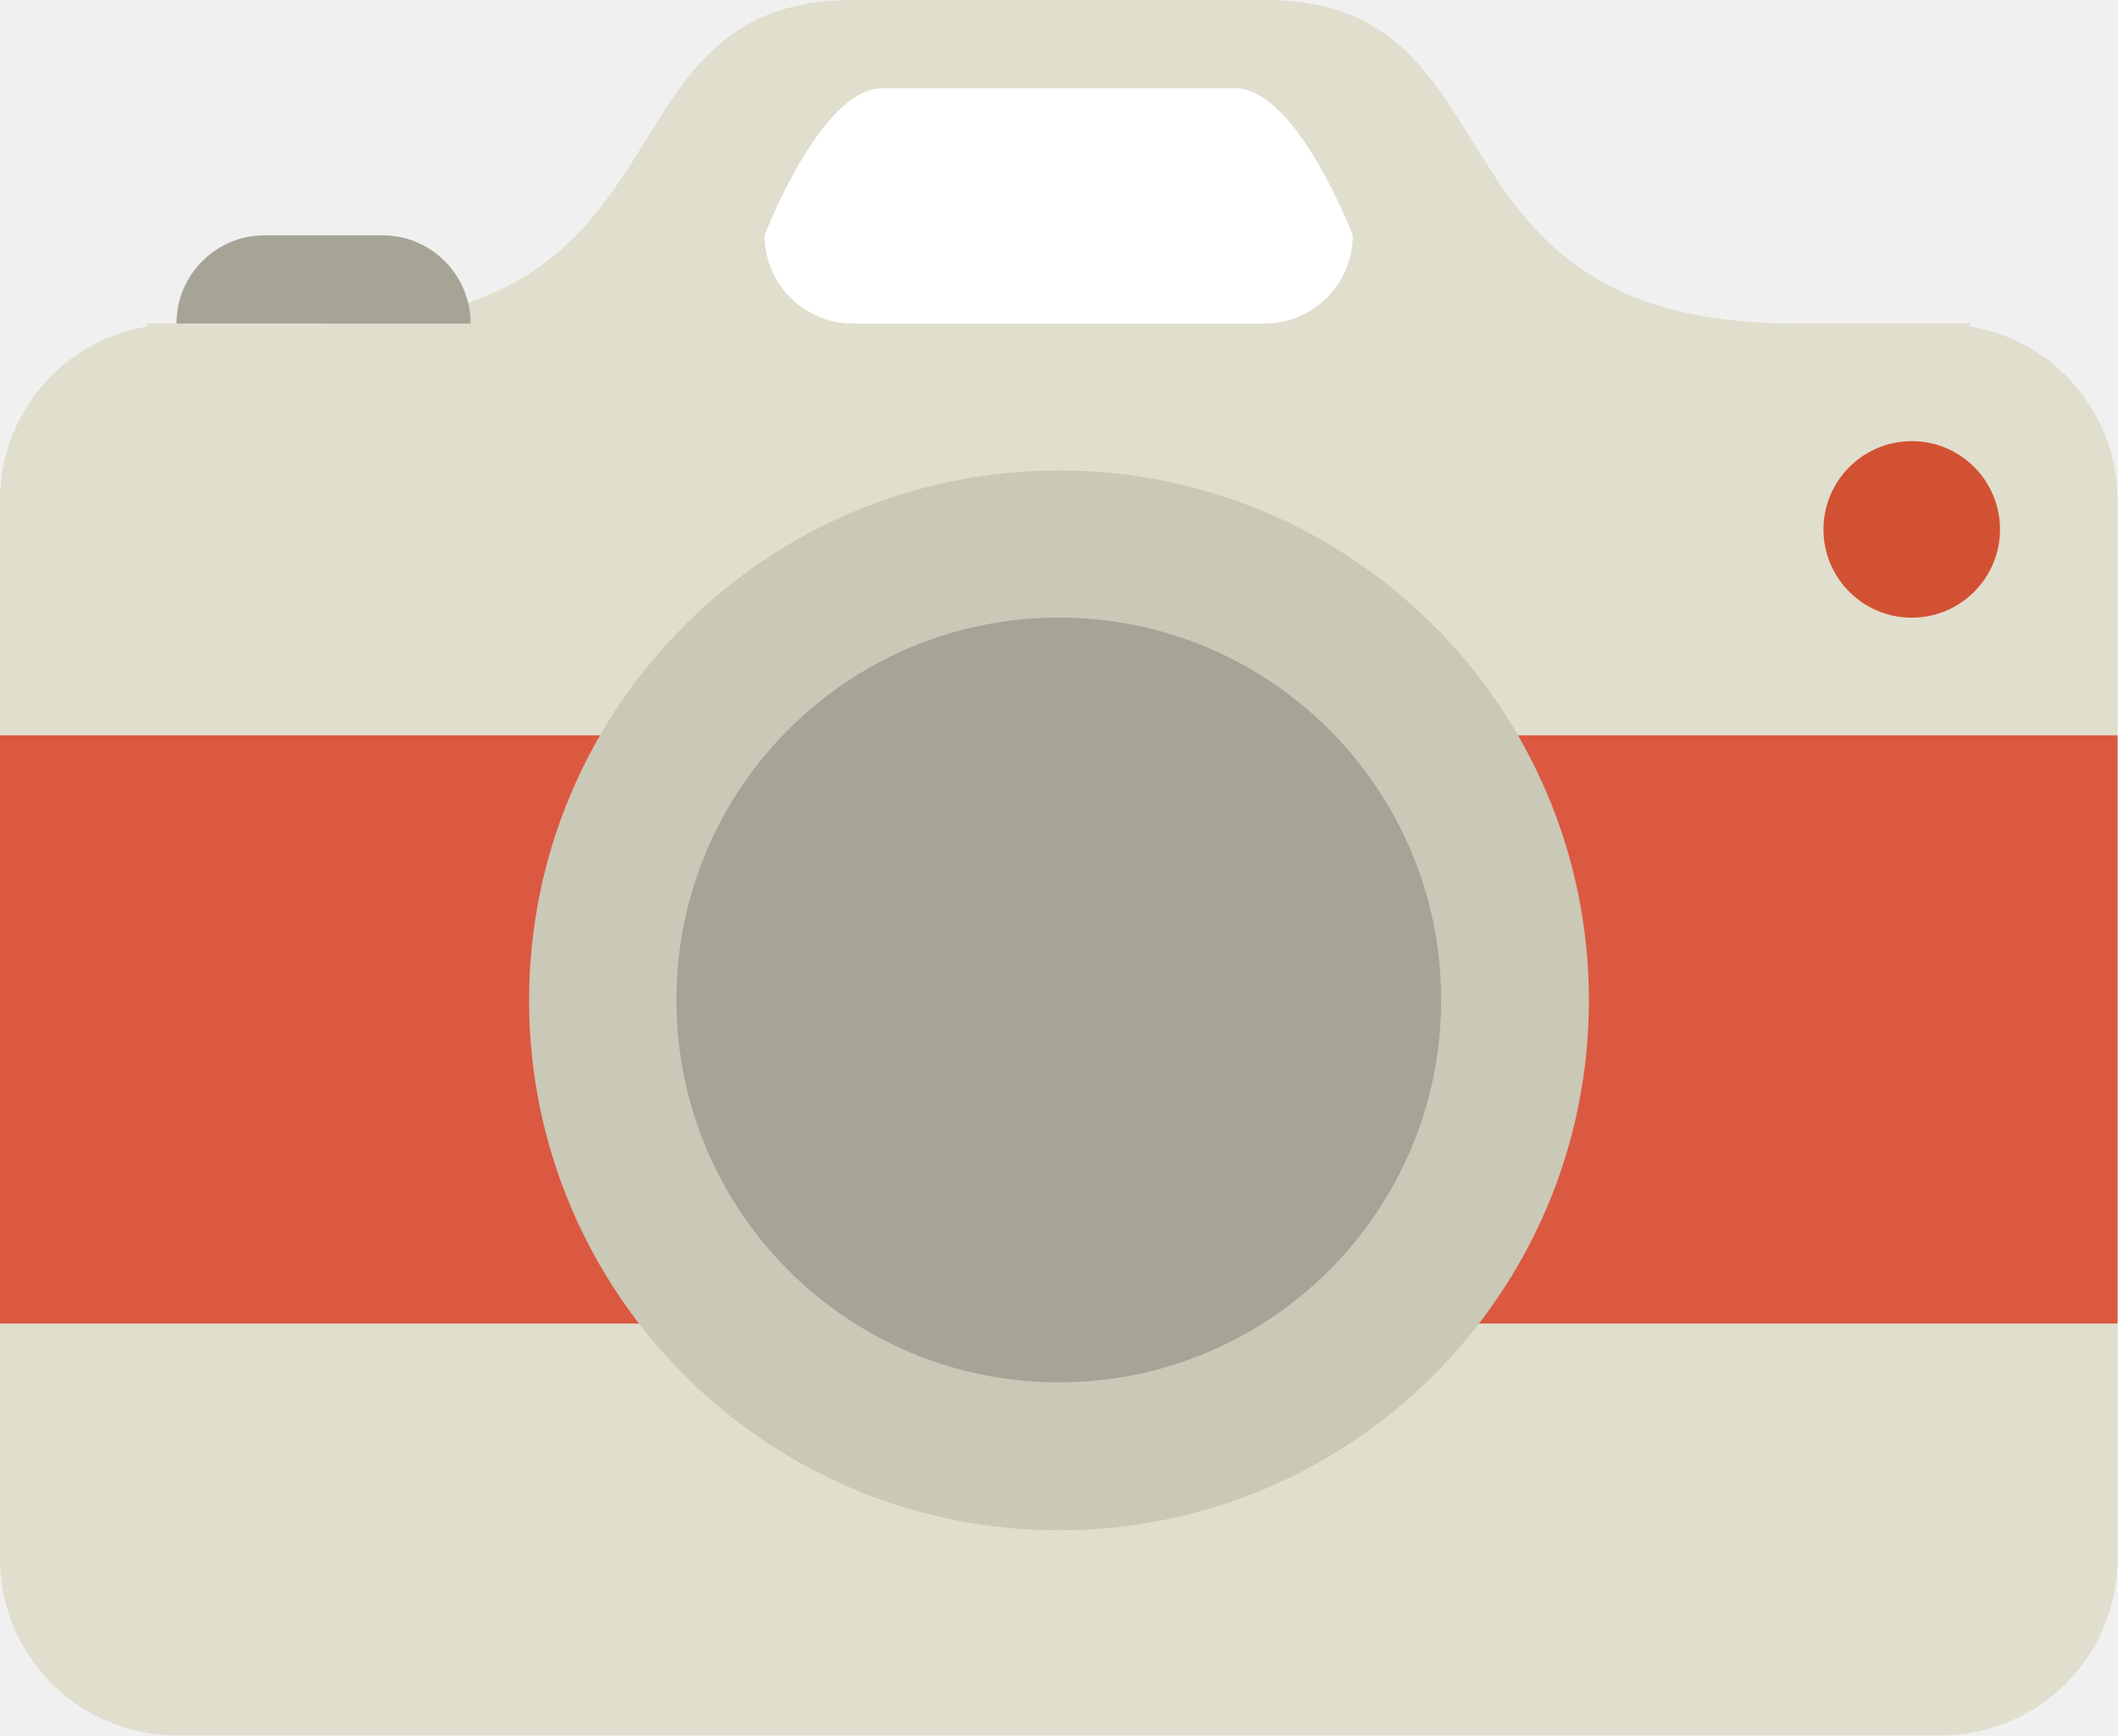
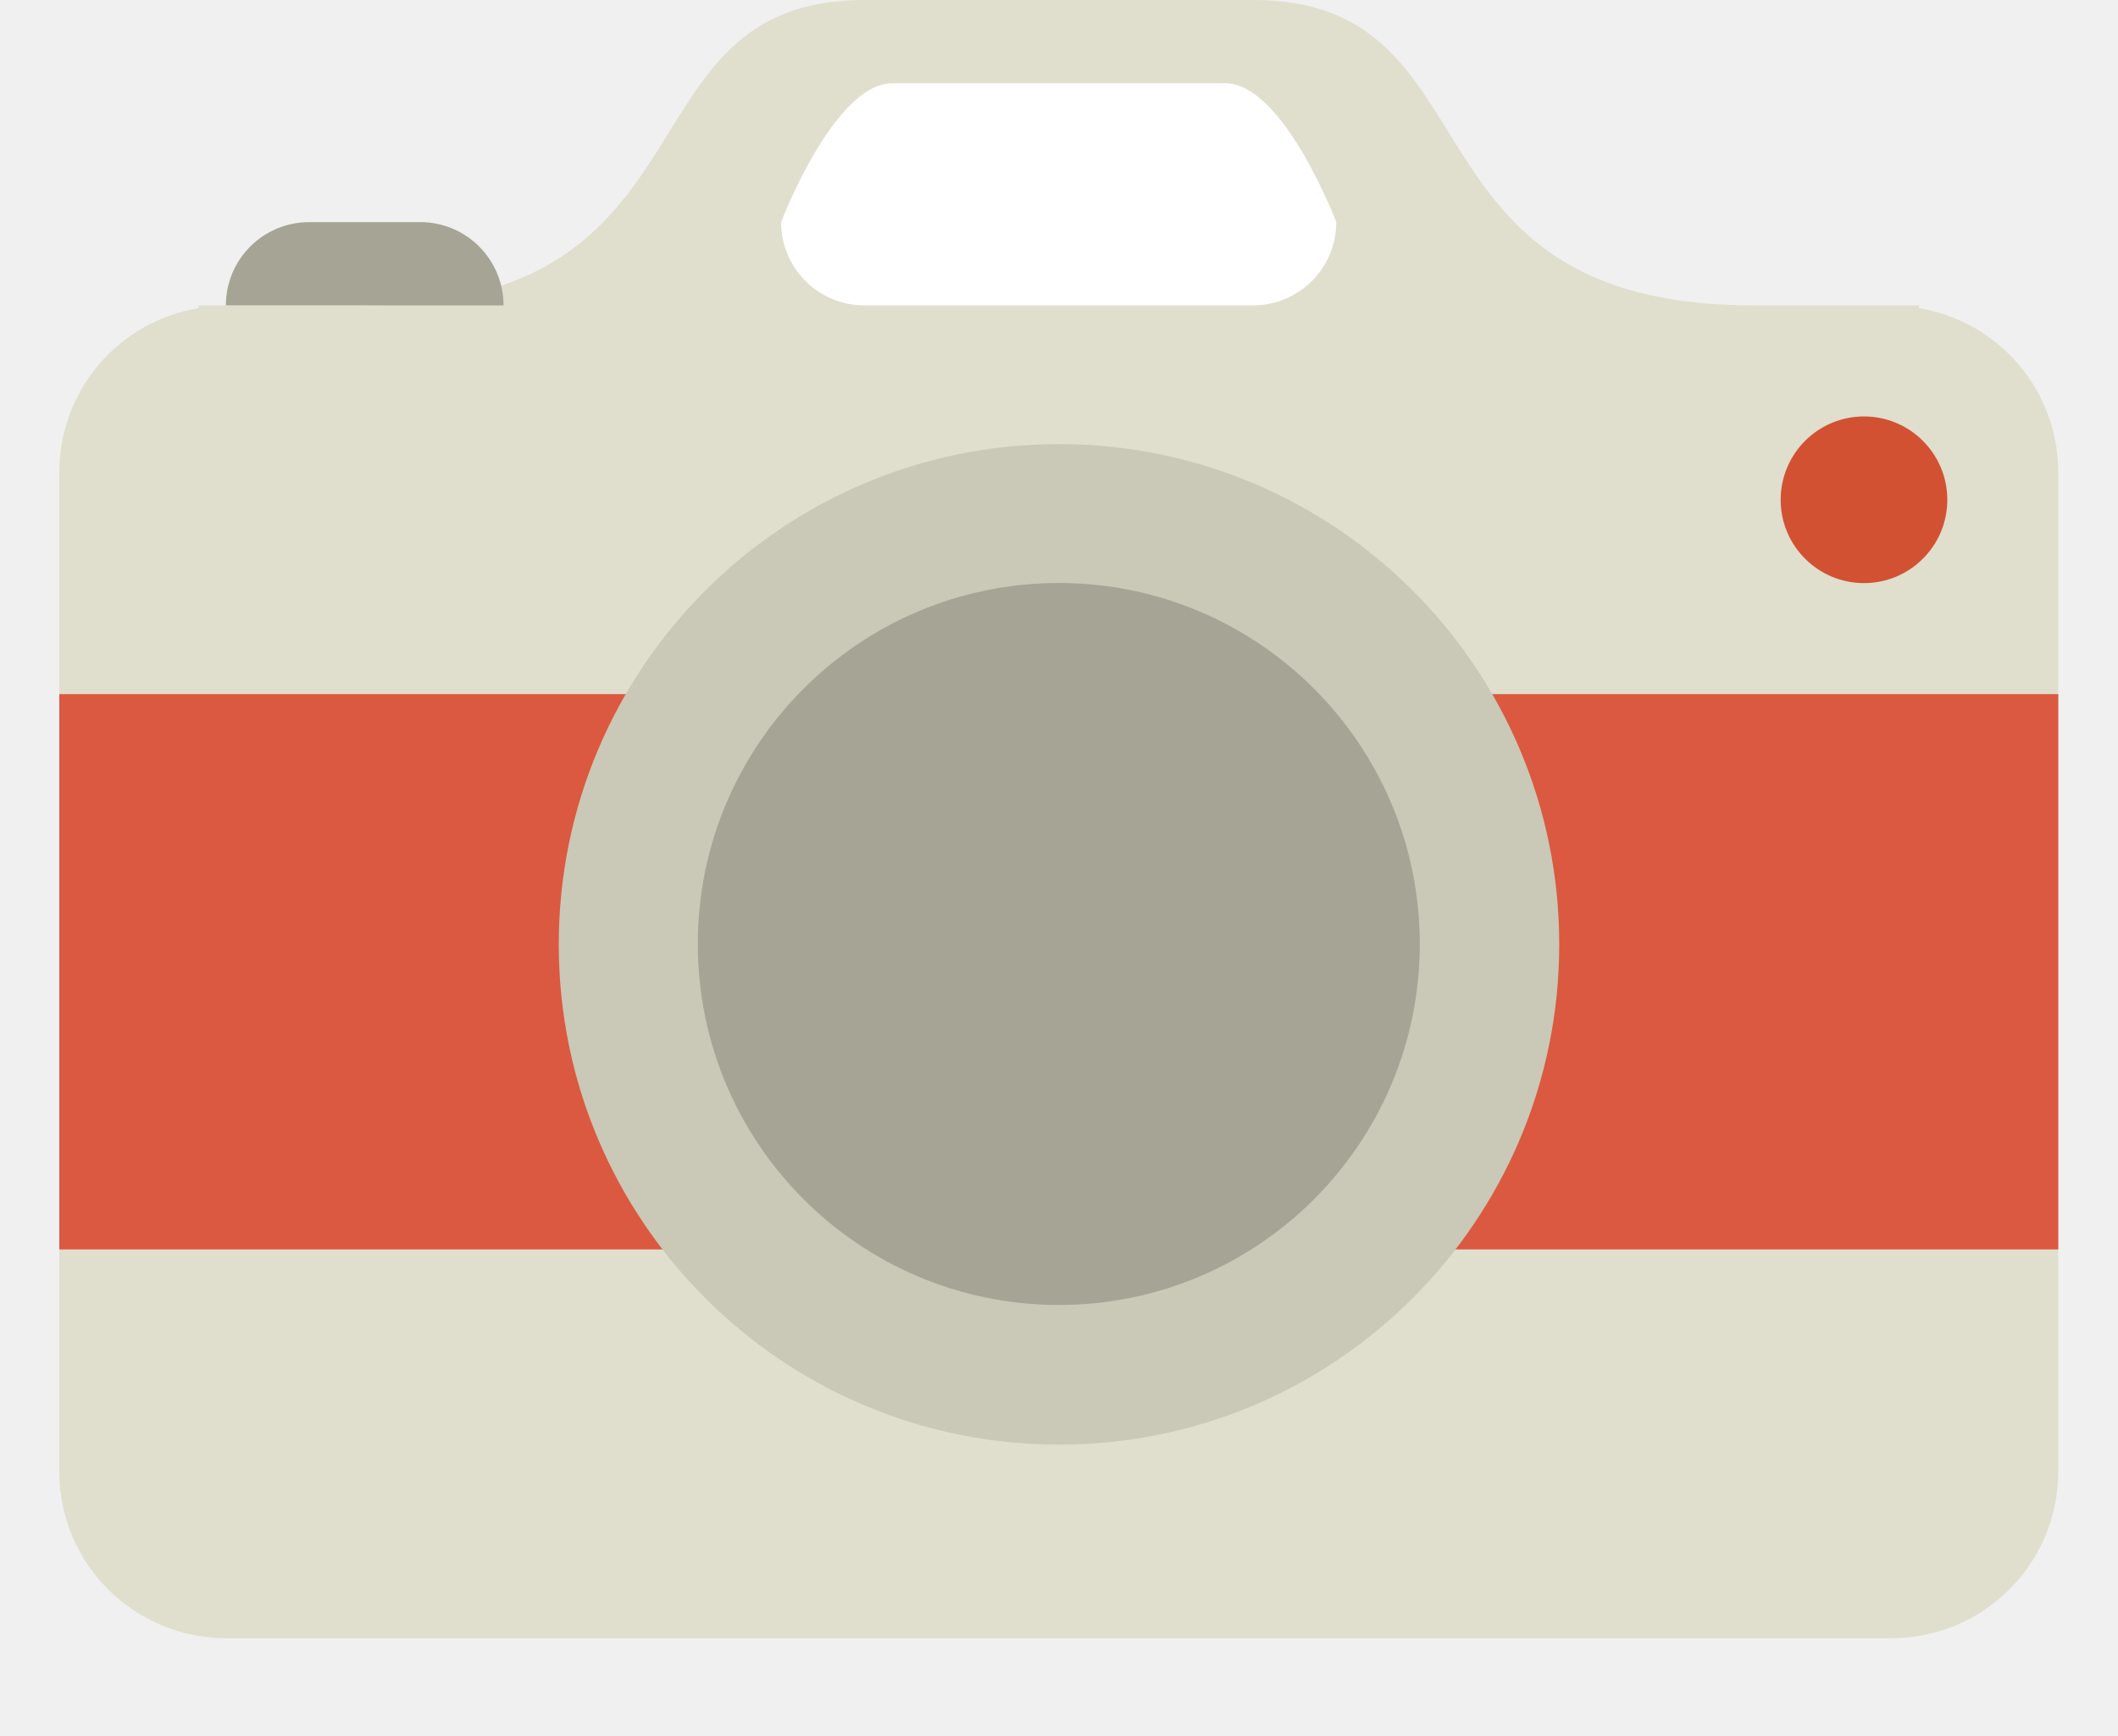
- <svg xmlns="http://www.w3.org/2000/svg" id="Camera" width="41.156" height="33.719" viewBox="0 0 41.156 33.719">
+ <svg xmlns="http://www.w3.org/2000/svg" id="Camera" width="41.156" height="33.719" viewBox="0 0 41.156 35.719">
  <defs>
    <style>
      .cls-1 {
        fill: #e0decd;
      }

      .cls-1, .cls-2, .cls-3, .cls-4, .cls-6 {
        fill-rule: evenodd;
      }

      .cls-2 {
        fill: #db5940;
      }

      .cls-3 {
        fill: #d25133;
      }

      .cls-4 {
        fill: #fff;
      }

      .cls-5 {
        fill: #cac8b7;
      }

      .cls-6 {
        fill: #a6a495;
      }
    </style>
  </defs>
  <path id="body" class="cls-1" d="M823.718,708.718H789.429A3.429,3.429,0,0,1,786,705.289V684.715a3.422,3.422,0,0,1,2.876-3.373l-0.019-.056h3.429c7.43,0,5.144-6.286,10.287-6.286h8c5.144,0,2.858,6.286,10.287,6.286h3.429l-0.019.056a3.421,3.421,0,0,1,2.876,3.373v20.574A3.429,3.429,0,0,1,823.718,708.718Z" transform="translate(-786 -675)" />
  <path id="detail" class="cls-2" d="M786,689.287h41.147v11.43H786v-11.43Z" transform="translate(-786 -675)" />
  <path id="light" class="cls-3" d="M823.147,683.572a1.715,1.715,0,1,1-1.714,1.715A1.715,1.715,0,0,1,823.147,683.572Z" transform="translate(-786 -675)" />
  <path id="flash" class="cls-4" d="M803.145,676.714H810c1.2,0,2.286,2.858,2.286,2.858a1.714,1.714,0,0,1-1.715,1.714h-8a1.714,1.714,0,0,1-1.714-1.714S801.947,676.714,803.145,676.714Z" transform="translate(-786 -675)" />
  <circle id="lens" class="cls-5" cx="20.578" cy="19.438" r="10.297" />
  <path id="inner_lens" data-name="inner lens" class="cls-6" d="M806.574,687a7.43,7.43,0,1,1-7.43,7.43A7.429,7.429,0,0,1,806.574,687Z" transform="translate(-786 -675)" />
  <path id="shoot_button" data-name="shoot button" class="cls-6" d="M791.143,679.572h2.286a1.714,1.714,0,0,1,1.715,1.714h-5.715A1.714,1.714,0,0,1,791.143,679.572Z" transform="translate(-786 -675)" />
</svg>
